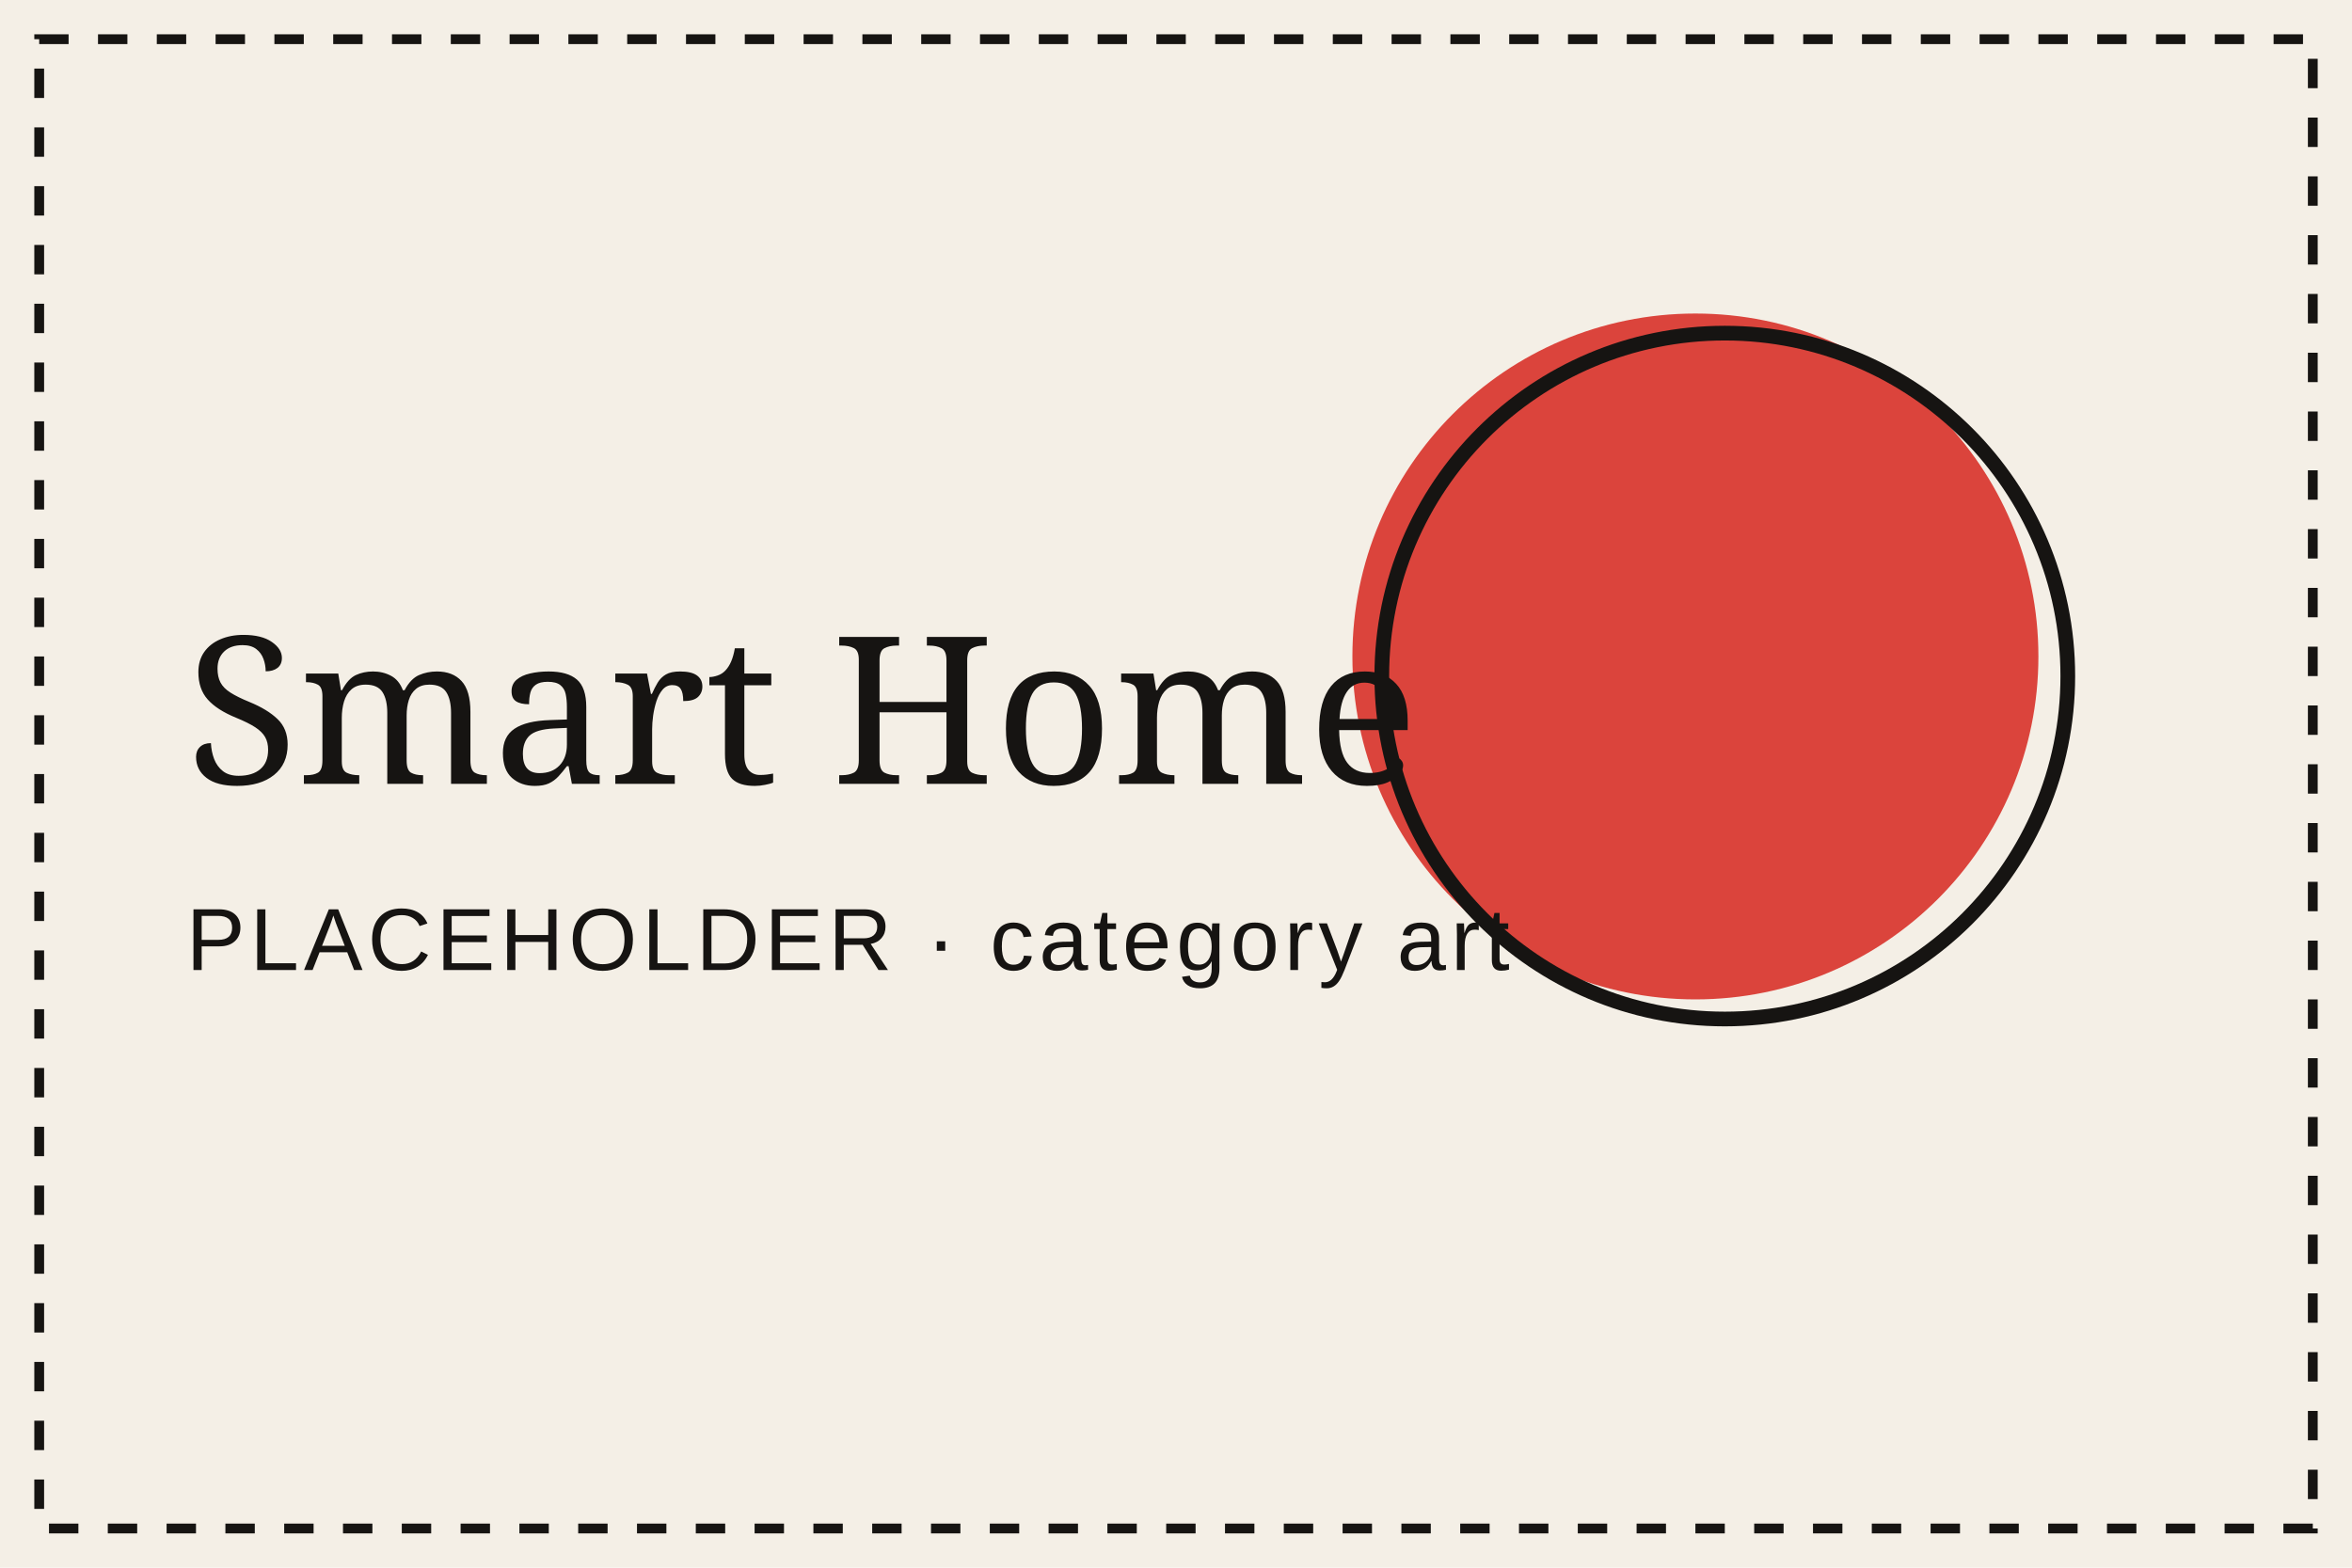
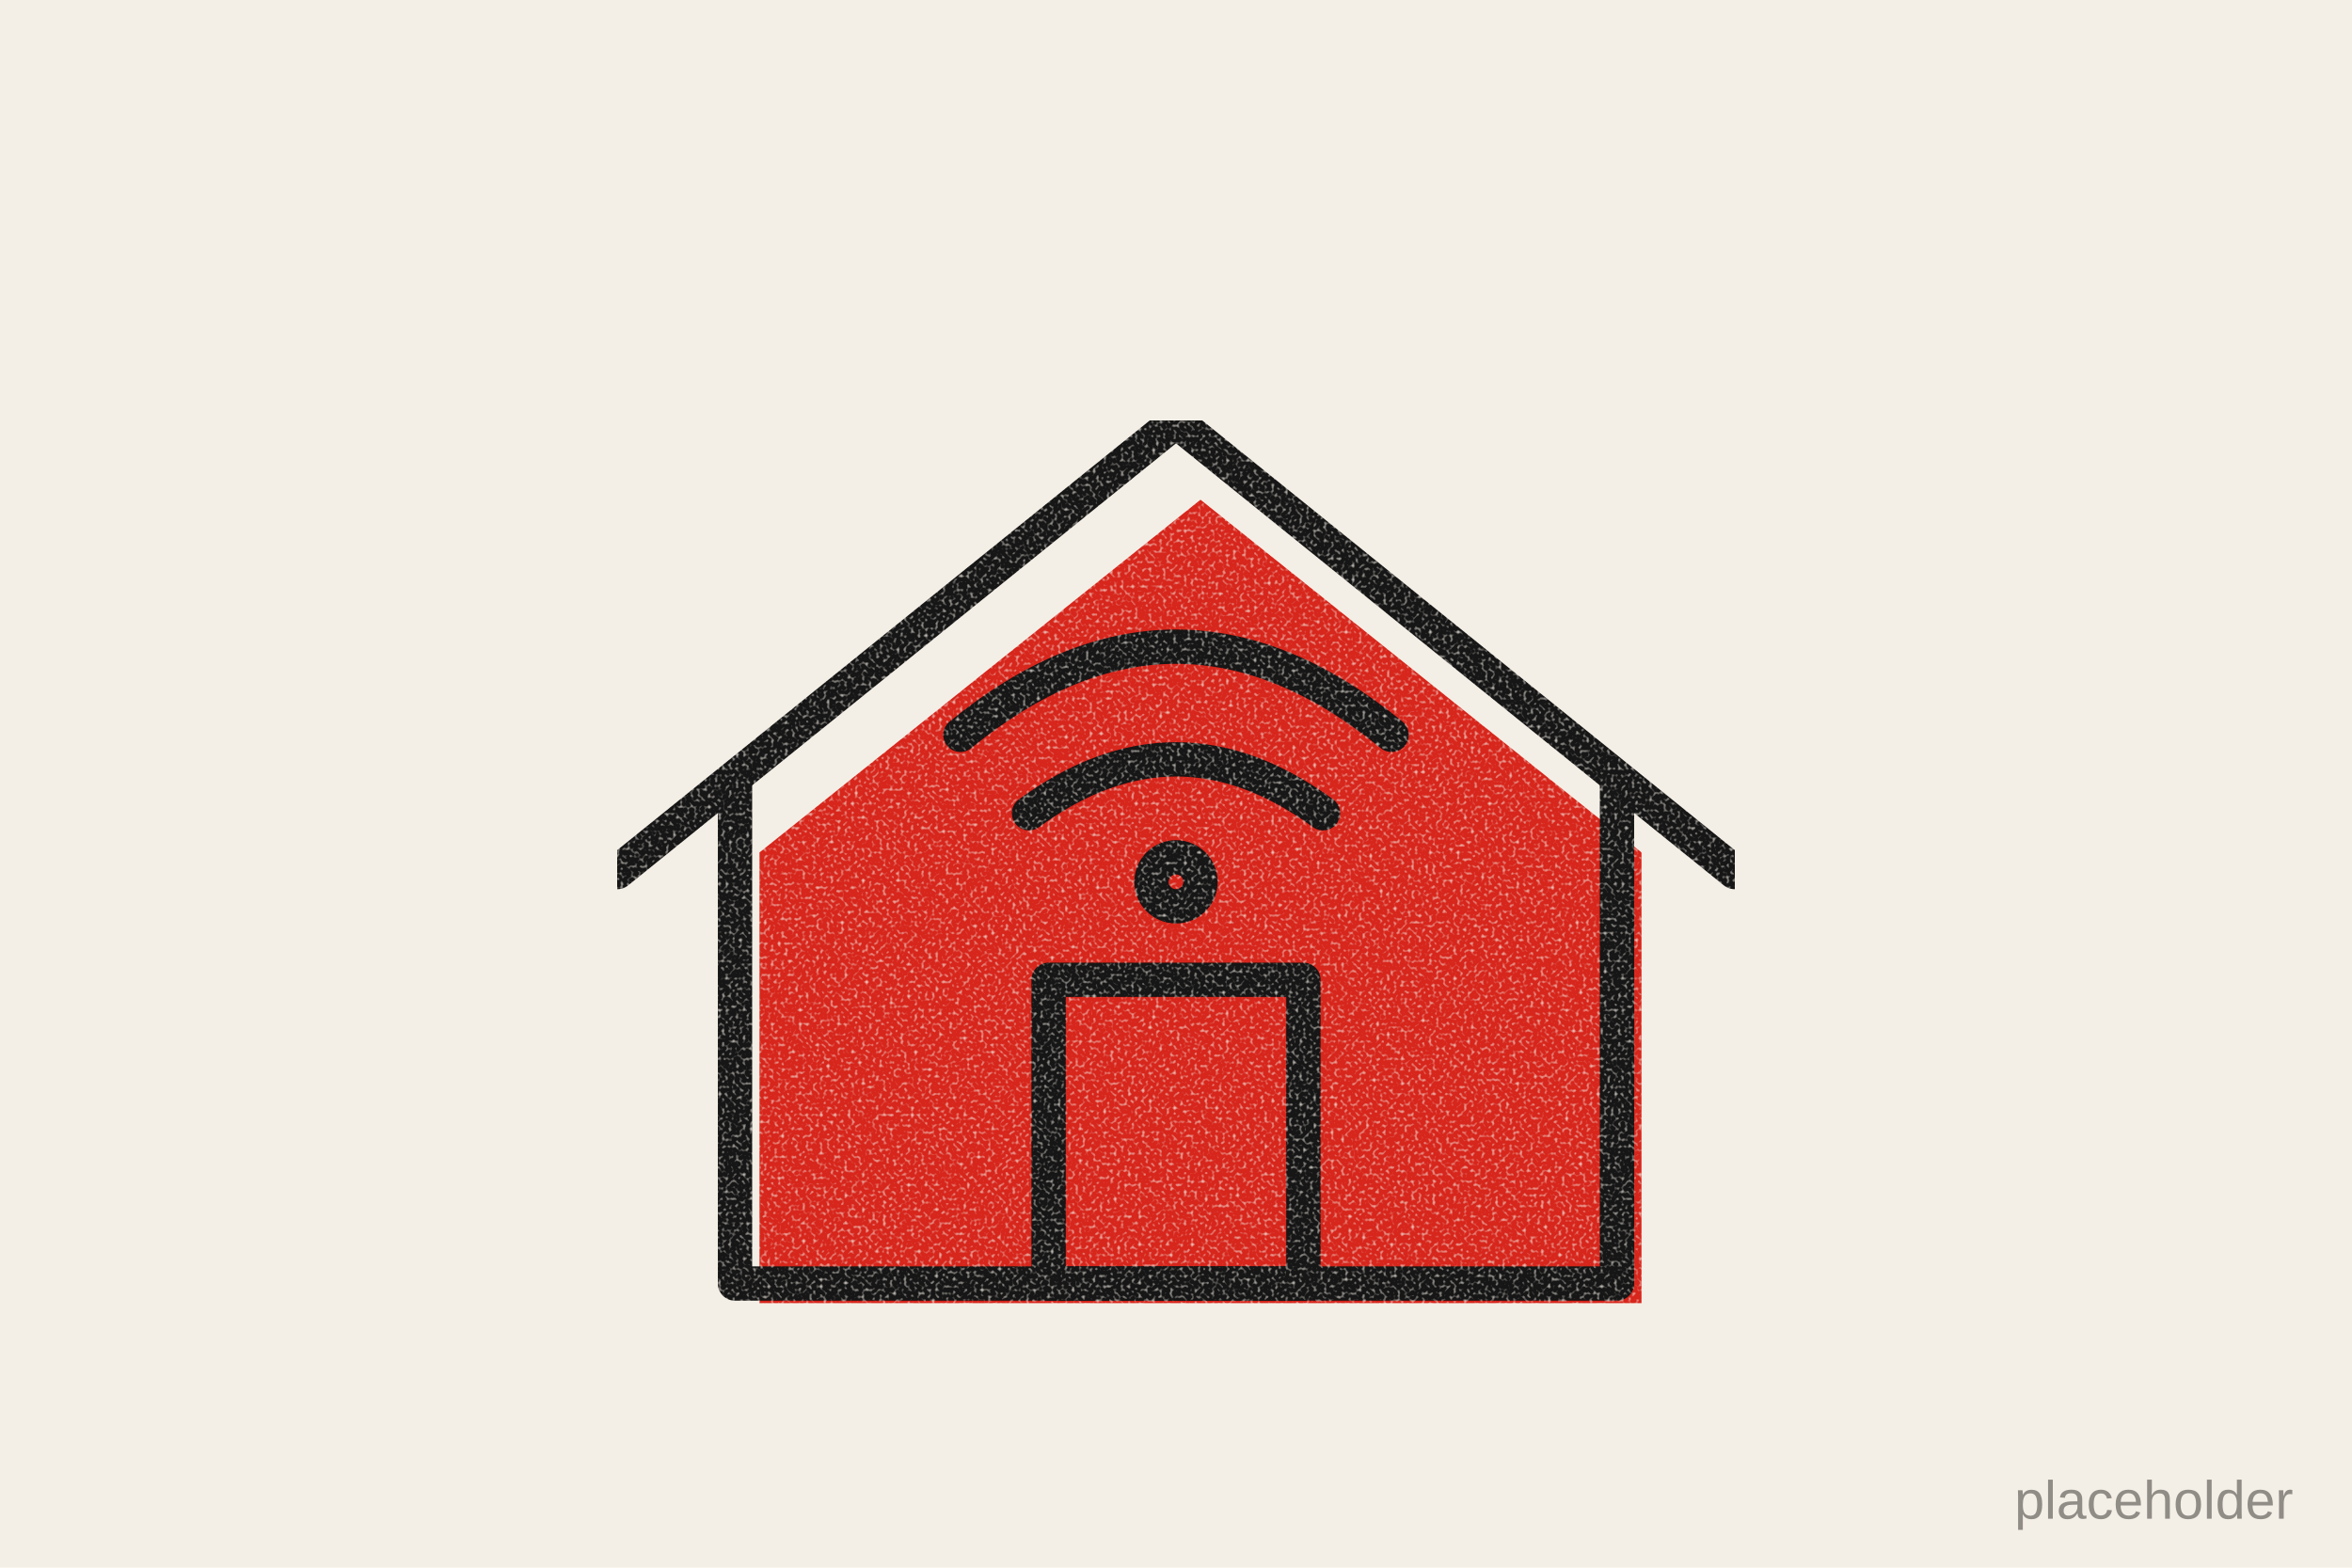
<svg xmlns="http://www.w3.org/2000/svg" width="480" height="320" viewBox="0 0 480 320">
+   <defs>
+     <filter id="g" x="0" y="0" width="100%" height="100%">
+       <feTurbulence type="fractalNoise" baseFrequency="1.4" numOctaves="1" seed="3" result="n" />
+       <feColorMatrix in="n" type="matrix" values="0 0 0 0 0 0 0 0 0 0 0 0 0 0 0 0 0 0 -2.4 2.25" result="m" />
+       <feComposite in="SourceGraphic" in2="m" operator="in" />
+     </filter>
+   </defs>
  <rect width="480" height="320" fill="#F4EFE6" />
-   <rect x="8" y="8" width="464" height="304" fill="none" stroke="#161412" stroke-width="2" stroke-dasharray="6 6" />
-   <circle cx="346" cy="134" r="70" fill="#D7261E" opacity=".85" />
-   <circle cx="352" cy="138" r="70" fill="none" stroke="#161412" stroke-width="3" />
-   <text x="38" y="160" font-family="Georgia,serif" font-size="42" fill="#161412">Smart Home</text>
-   <text x="38" y="198" font-family="Arial,sans-serif" font-size="18" fill="#161412" letter-spacing="1">PLACEHOLDER · category art</text>
+   <g filter="url(#g)">
+     <g fill="#D7261E" transform="translate(5 4)">
+       <path d="M150 170 L240 98 L330 170 V262 H150z" />
+     </g>
+     <g fill="none" stroke="#161412" stroke-width="7" stroke-linecap="round" stroke-linejoin="round">
+       <path d="M126 178 L240 86 L354 178" />
+       <path d="M150 160 V262 H330 V160" />
+       <rect x="214" y="200" width="52" height="62" />
+       <path d="M196 150 q44 -36 88 0 M210 166 q30 -22 60 0" />
+       <circle cx="240" cy="180" r="5" />
+     </g>
+   </g>
+   <text x="468" y="310" text-anchor="end" font-family="Arial,sans-serif" font-size="11" fill="#161412" opacity=".45">placeholder</text>
</svg>
